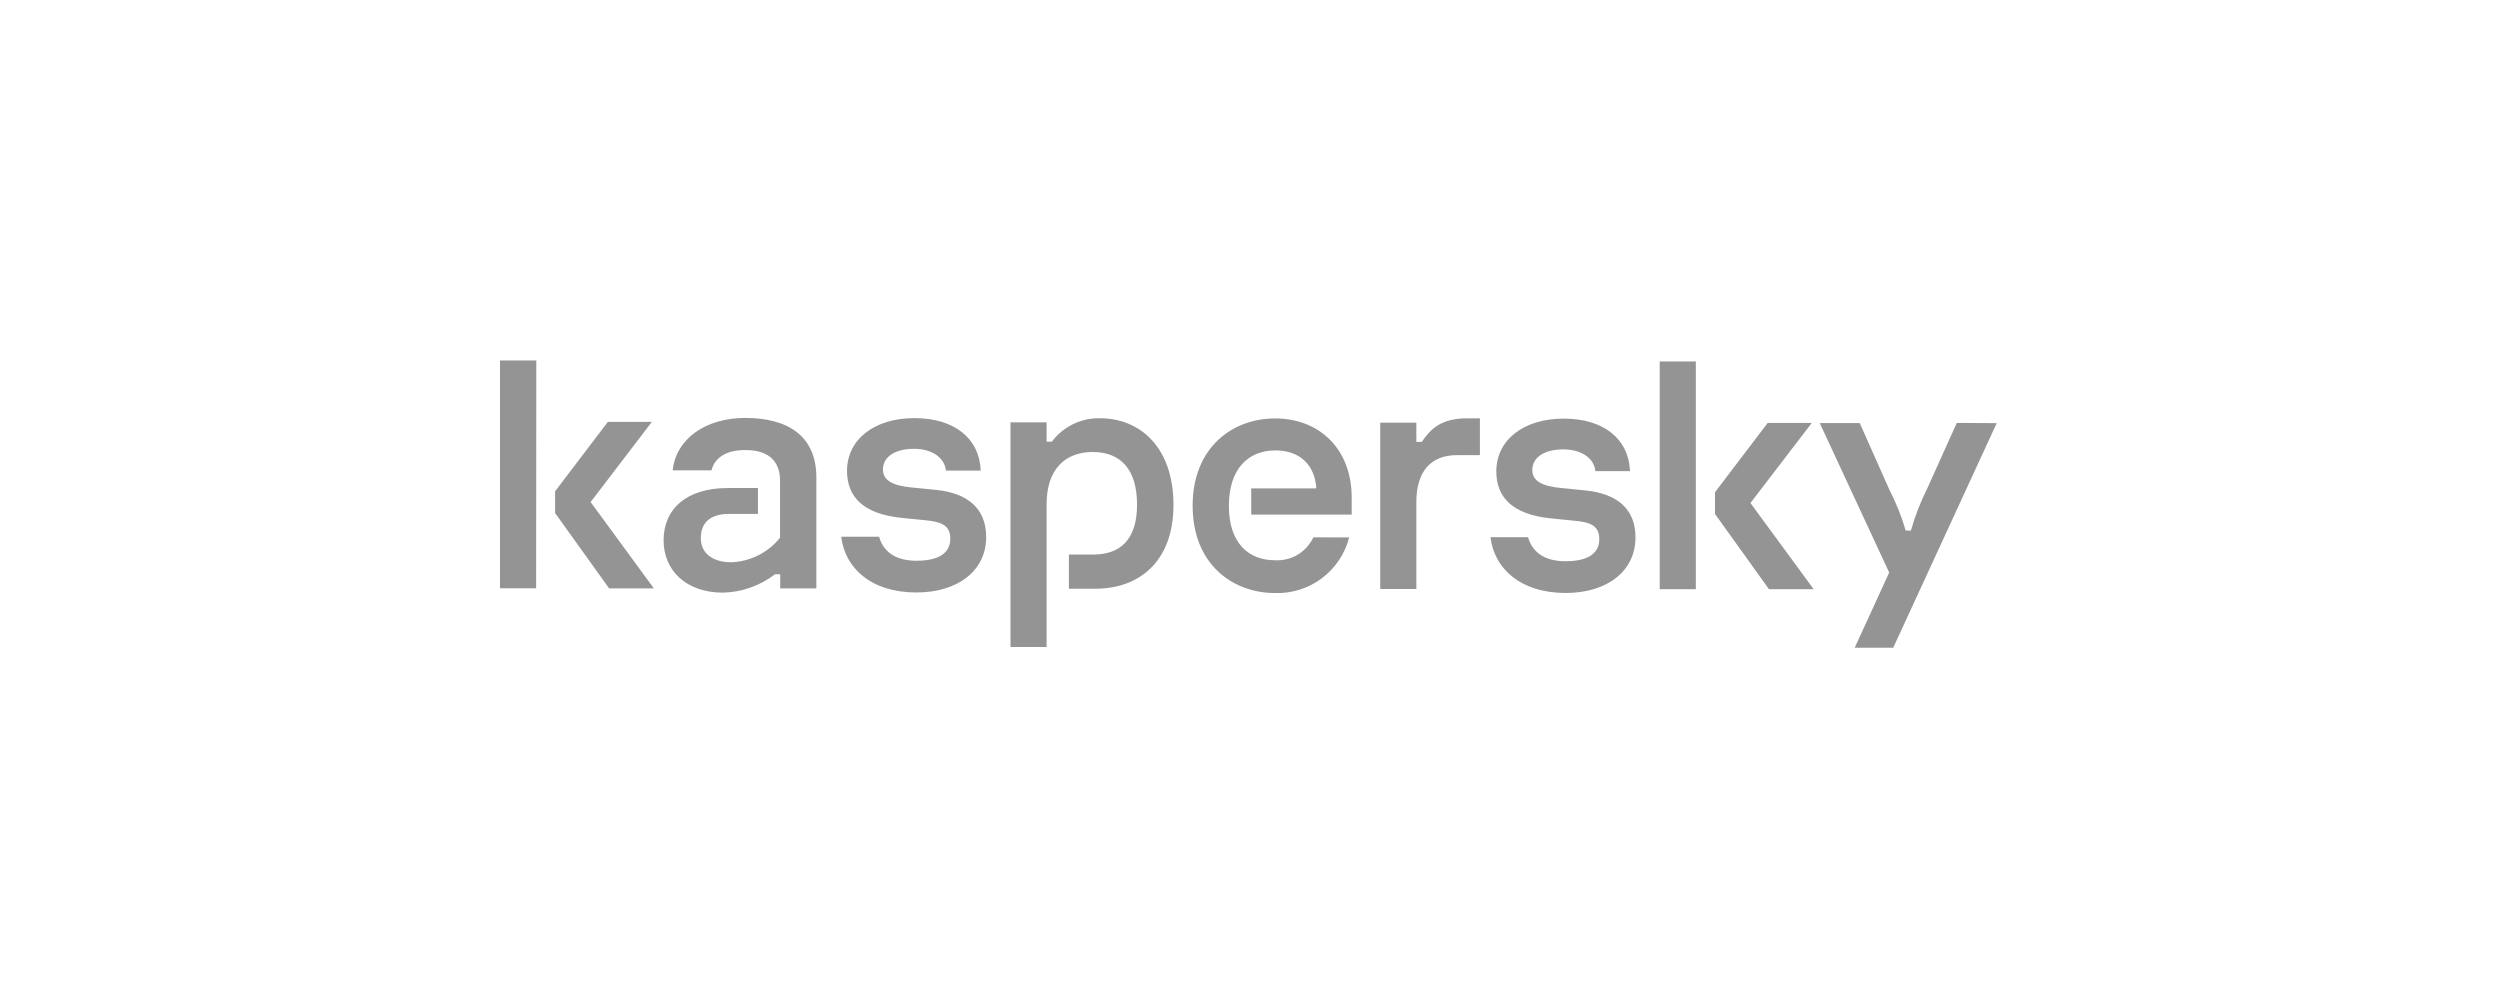
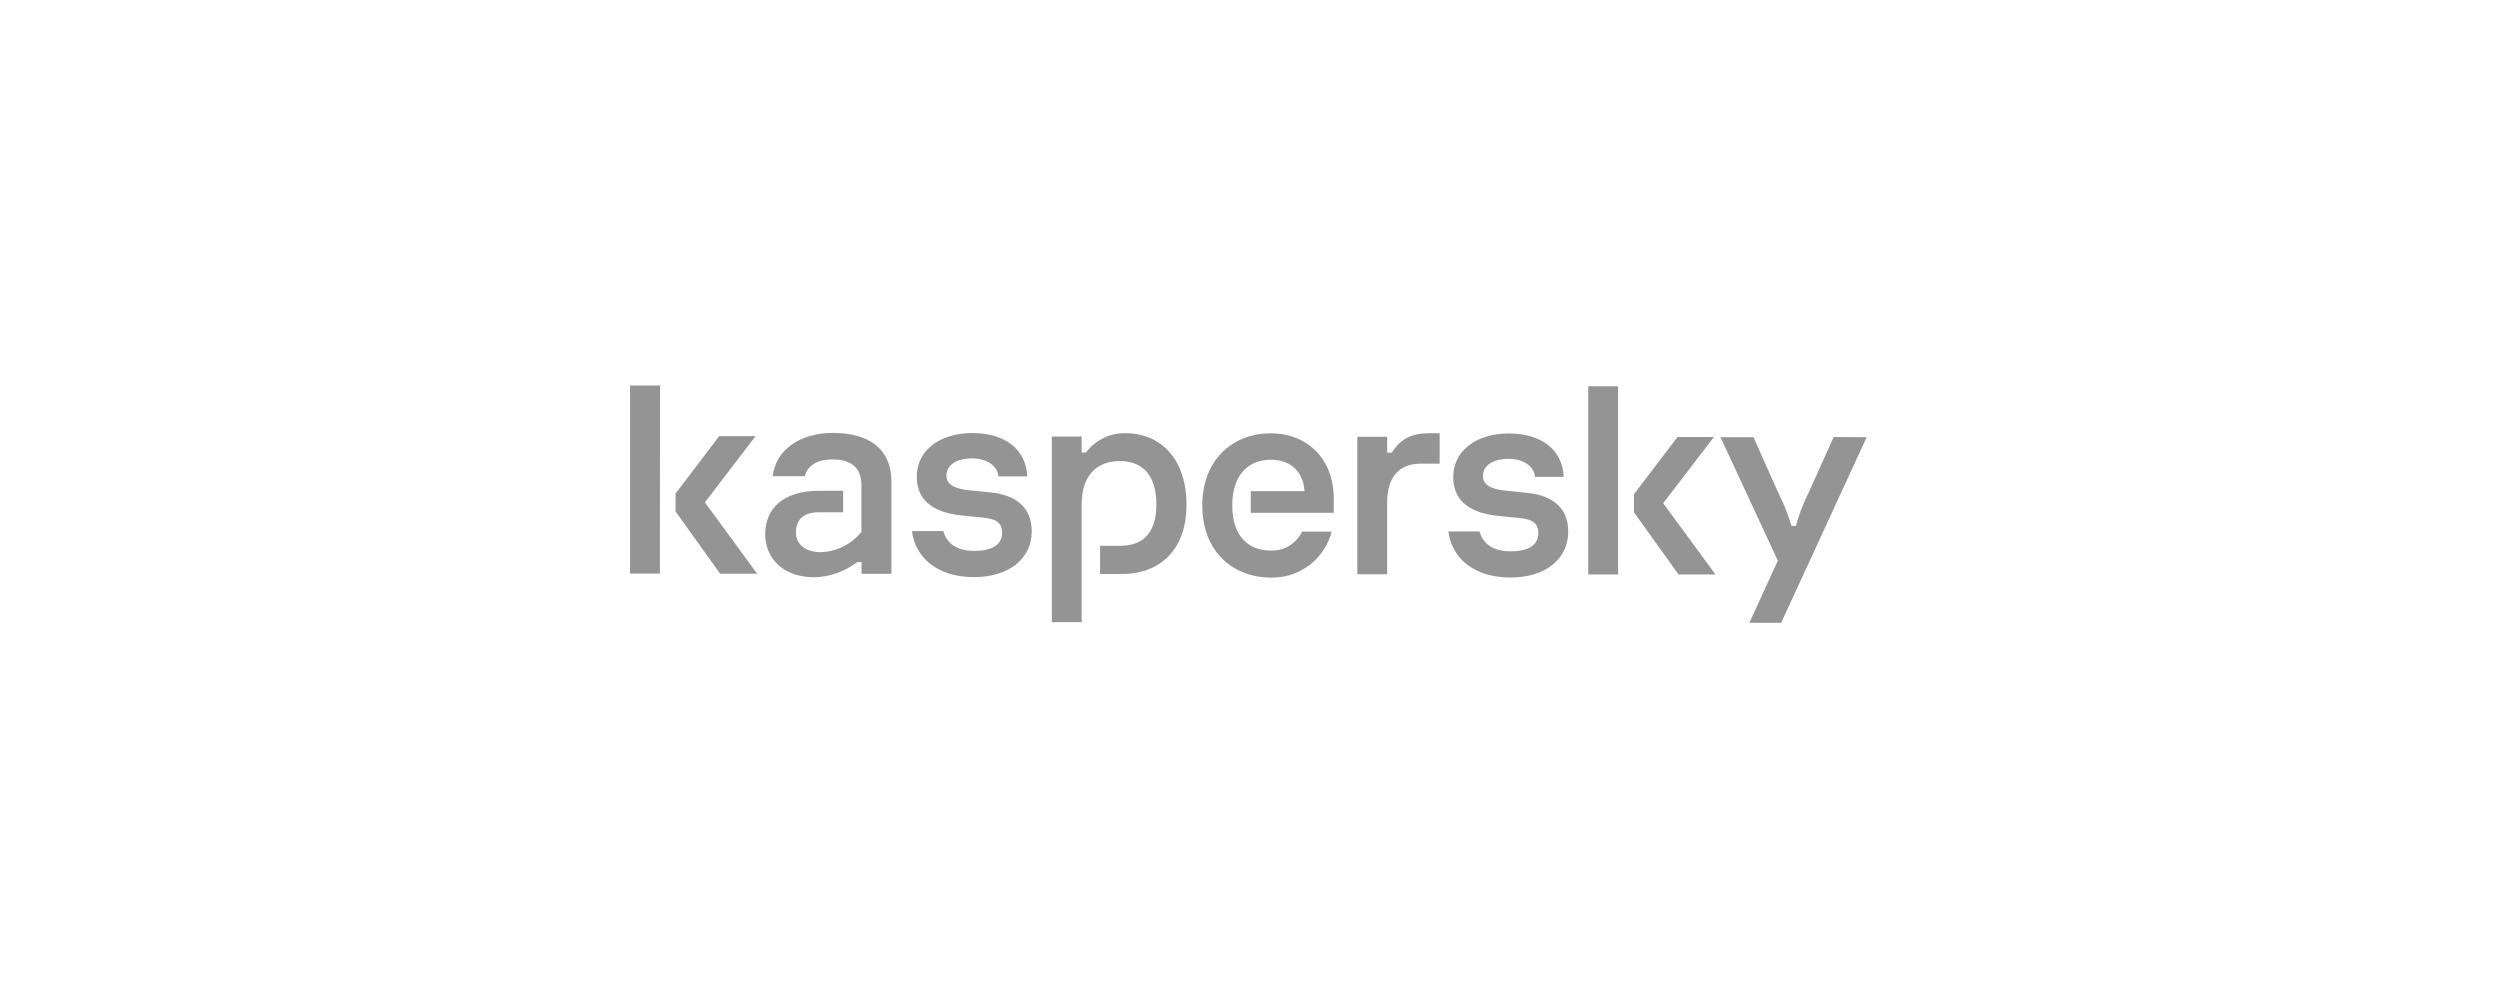
<svg xmlns="http://www.w3.org/2000/svg" width="300" height="120" viewBox="0 0 300 120" fill="none">
-   <path d="M140.816 60.59c0 6.838-4.165 10.064-9.374 10.057h-3.174v-4.103h2.939c3.137 0 5.231-1.695 5.238-5.96.007-4.266-1.976-6.344-5.319-6.344-3.226 0-5.525 1.982-5.533 6.248v17.15h-4.334V50.683h4.334v2.32h.625A7.03 7.03 0 0 1 132 50.189c4.82.008 8.816 3.492 8.816 10.403Zm-28.498-1.804-2.895-.287c-2.27-.214-3.468-.833-3.468-2.159 0-1.577 1.536-2.483 3.725-2.483s3.673 1.083 3.835 2.616h4.173c-.161-3.89-3.174-6.3-7.964-6.3-4.79 0-8.082 2.557-8.082 6.33 0 3.145 1.977 5.156 6.48 5.635l2.939.295c1.778.17 2.976.538 2.976 2.21 0 1.532-1.117 2.645-4.056 2.645-2.696 0-4.026-1.23-4.489-2.88h-4.548c.449 3.764 3.6 6.689 9.008 6.689 5.077 0 8.383-2.682 8.39-6.631 0-3.529-2.307-5.304-6.024-5.68Zm45.286 5.695a4.802 4.802 0 0 1-1.887 2.082 4.779 4.779 0 0 1-2.727.666c-3.181 0-5.532-2.078-5.525-6.55 0-4.265 2.204-6.63 5.577-6.63 3.019 0 4.753 1.827 4.915 4.56h-7.81v3.146h12.056v-2.056c0-5.753-3.798-9.488-9.205-9.488-5.04 0-9.875 3.425-9.882 10.468-.007 7.043 4.827 10.484 9.867 10.484a8.866 8.866 0 0 0 5.631-1.763 8.908 8.908 0 0 0 3.288-4.912l-4.298-.007ZM89.439 50.15c-4.746 0-8.302 2.483-8.72 6.292h4.665c.338-1.407 1.616-2.438 4.055-2.438 3.137 0 4.166 1.665 4.166 3.683v6.837a7.866 7.866 0 0 1-5.878 2.947c-2.145 0-3.636-1.039-3.629-2.903.007-1.864 1.153-2.903 3.387-2.895h3.468v-3.11h-3.6c-4.952 0-7.722 2.484-7.722 6.292 0 3.559 2.674 6.255 7.097 6.263a10.62 10.62 0 0 0 6.275-2.21h.624v1.701h4.335V57.254c-.015-4.9-3.358-7.095-8.523-7.102ZM60 70.589h4.335l.022-27.332H60v27.332Zm18.228-19.965h-5.283l-6.333 8.332v2.608l6.48 9.04h5.37l-7.588-10.358 7.354-9.622Zm156.585.125-3.563 7.913a28.073 28.073 0 0 0-1.94 5.01h-.624a27.895 27.895 0 0 0-1.977-4.944l-3.541-7.957h-4.797l8.331 17.932-4.136 9.025h4.621l12.416-26.95-4.79-.029Zm-17.397 0h-5.29l-6.326 8.318v2.608l6.48 9.032h5.363l-7.589-10.344 7.362-9.614Zm-27.184 8.104-2.887-.294c-2.271-.207-3.468-.826-3.468-2.152 0-1.576 1.528-2.482 3.717-2.482 2.19 0 3.718 1.075 3.843 2.608h4.165c-.161-3.89-3.173-6.3-7.964-6.3-4.79 0-8.081 2.557-8.081 6.329 0 3.146 1.976 5.157 6.48 5.636l2.939.295c1.77.162 2.938.537 2.938 2.21 0 1.532-1.116 2.645-4.048 2.645-2.696 0-4.026-1.23-4.496-2.881h-4.511c.448 3.765 3.6 6.682 9.007 6.69 5.077 0 8.383-2.682 8.39-6.631.03-3.514-2.285-5.297-6.002-5.673h-.022Zm8.934 11.854h4.334V43.374h-4.334v27.332Zm-28.587-17.681h-.617V50.72h-4.335v19.958h4.335V60.245c0-3.559 1.645-5.629 4.878-5.629h2.748v-4.42h-1.587c-2.983.03-4.261 1.164-5.4 2.843l-.022-.014Z" fill="#949494" />
+   <path d="M142.378 60.574c0 5.649-3.442 8.315-7.746 8.309h-2.622v-3.39h2.428c2.592 0 4.322-1.4 4.328-4.925.006-3.525-1.633-5.241-4.395-5.241-2.665 0-4.565 1.637-4.571 5.162v14.17h-3.582V52.388h3.582v1.917h.516a5.797 5.797 0 0 1 4.777-2.325c3.982.006 7.285 2.885 7.285 8.595Zm-23.547-1.491-2.392-.238c-1.876-.176-2.865-.688-2.865-1.783 0-1.303 1.269-2.052 3.077-2.052 1.809 0 3.036.895 3.169 2.161h3.448c-.133-3.214-2.622-5.204-6.58-5.204s-6.678 2.112-6.678 5.229c0 2.599 1.633 4.26 5.355 4.656l2.428.244c1.469.14 2.458.444 2.458 1.826 0 1.266-.922 2.185-3.351 2.185-2.227 0-3.326-1.016-3.709-2.38h-3.757c.37 3.11 2.974 5.527 7.442 5.527 4.195 0 6.926-2.216 6.932-5.478 0-2.916-1.906-4.383-4.977-4.693Zm37.418 4.705a3.965 3.965 0 0 1-3.813 2.27c-2.628 0-4.571-1.716-4.565-5.411 0-3.524 1.822-5.478 4.608-5.478 2.495 0 3.927 1.51 4.061 3.768h-6.453v2.599h9.962v-1.699c0-4.754-3.139-7.84-7.607-7.84-4.164 0-8.158 2.83-8.164 8.65-.006 5.82 3.988 8.662 8.152 8.662a7.326 7.326 0 0 0 4.653-1.457 7.362 7.362 0 0 0 2.717-4.058l-3.551-.006Zm-56.321-11.84c-3.922 0-6.86 2.052-7.206 5.199h3.855c.279-1.163 1.335-2.015 3.35-2.015 2.593 0 3.442 1.376 3.442 3.044v5.648a6.496 6.496 0 0 1-4.856 2.435c-1.772 0-3.005-.858-2.999-2.398.007-1.54.953-2.398 2.799-2.392h2.865V58.9h-2.974c-4.092 0-6.38 2.051-6.38 5.198 0 2.94 2.21 5.168 5.864 5.174a8.776 8.776 0 0 0 5.184-1.826h.516v1.407h3.581V57.817c-.012-4.048-2.774-5.862-7.041-5.868ZM75.603 68.835h3.582l.018-22.583h-3.6v22.583Zm15.061-16.496H86.3l-5.232 6.885v2.154l5.354 7.47h4.437l-6.27-8.56 6.076-7.949Zm129.378.104-2.944 6.537a23.146 23.146 0 0 0-1.602 4.14h-.516a23.067 23.067 0 0 0-1.633-4.085l-2.926-6.574h-3.964l6.884 14.816-3.418 7.457h3.818L224 52.466l-3.958-.024Zm-14.374 0h-4.371l-5.227 6.872v2.155l5.354 7.463h4.432l-6.271-8.547 6.083-7.943Zm-22.461 6.695-2.385-.243c-1.876-.17-2.866-.682-2.866-1.777 0-1.303 1.263-2.052 3.072-2.052 1.809 0 3.072.889 3.175 2.155h3.442c-.134-3.214-2.623-5.204-6.581-5.204s-6.677 2.112-6.677 5.228c0 2.6 1.633 4.261 5.354 4.657l2.428.243c1.463.134 2.428.445 2.428 1.827 0 1.266-.922 2.185-3.344 2.185-2.228 0-3.327-1.017-3.716-2.38h-3.727c.371 3.11 2.975 5.52 7.443 5.527 4.194 0 6.926-2.216 6.932-5.478.024-2.904-1.888-4.377-4.96-4.688h-.018Zm7.382 9.795h3.581V46.348h-3.581v22.584Zm-23.62-14.61h-.51v-1.905h-3.582v16.49h3.582v-8.62c0-2.94 1.36-4.65 4.031-4.65h2.27v-3.652h-1.311c-2.465.024-3.521.962-4.462 2.35l-.018-.013Z" fill="#949494" />
</svg>
